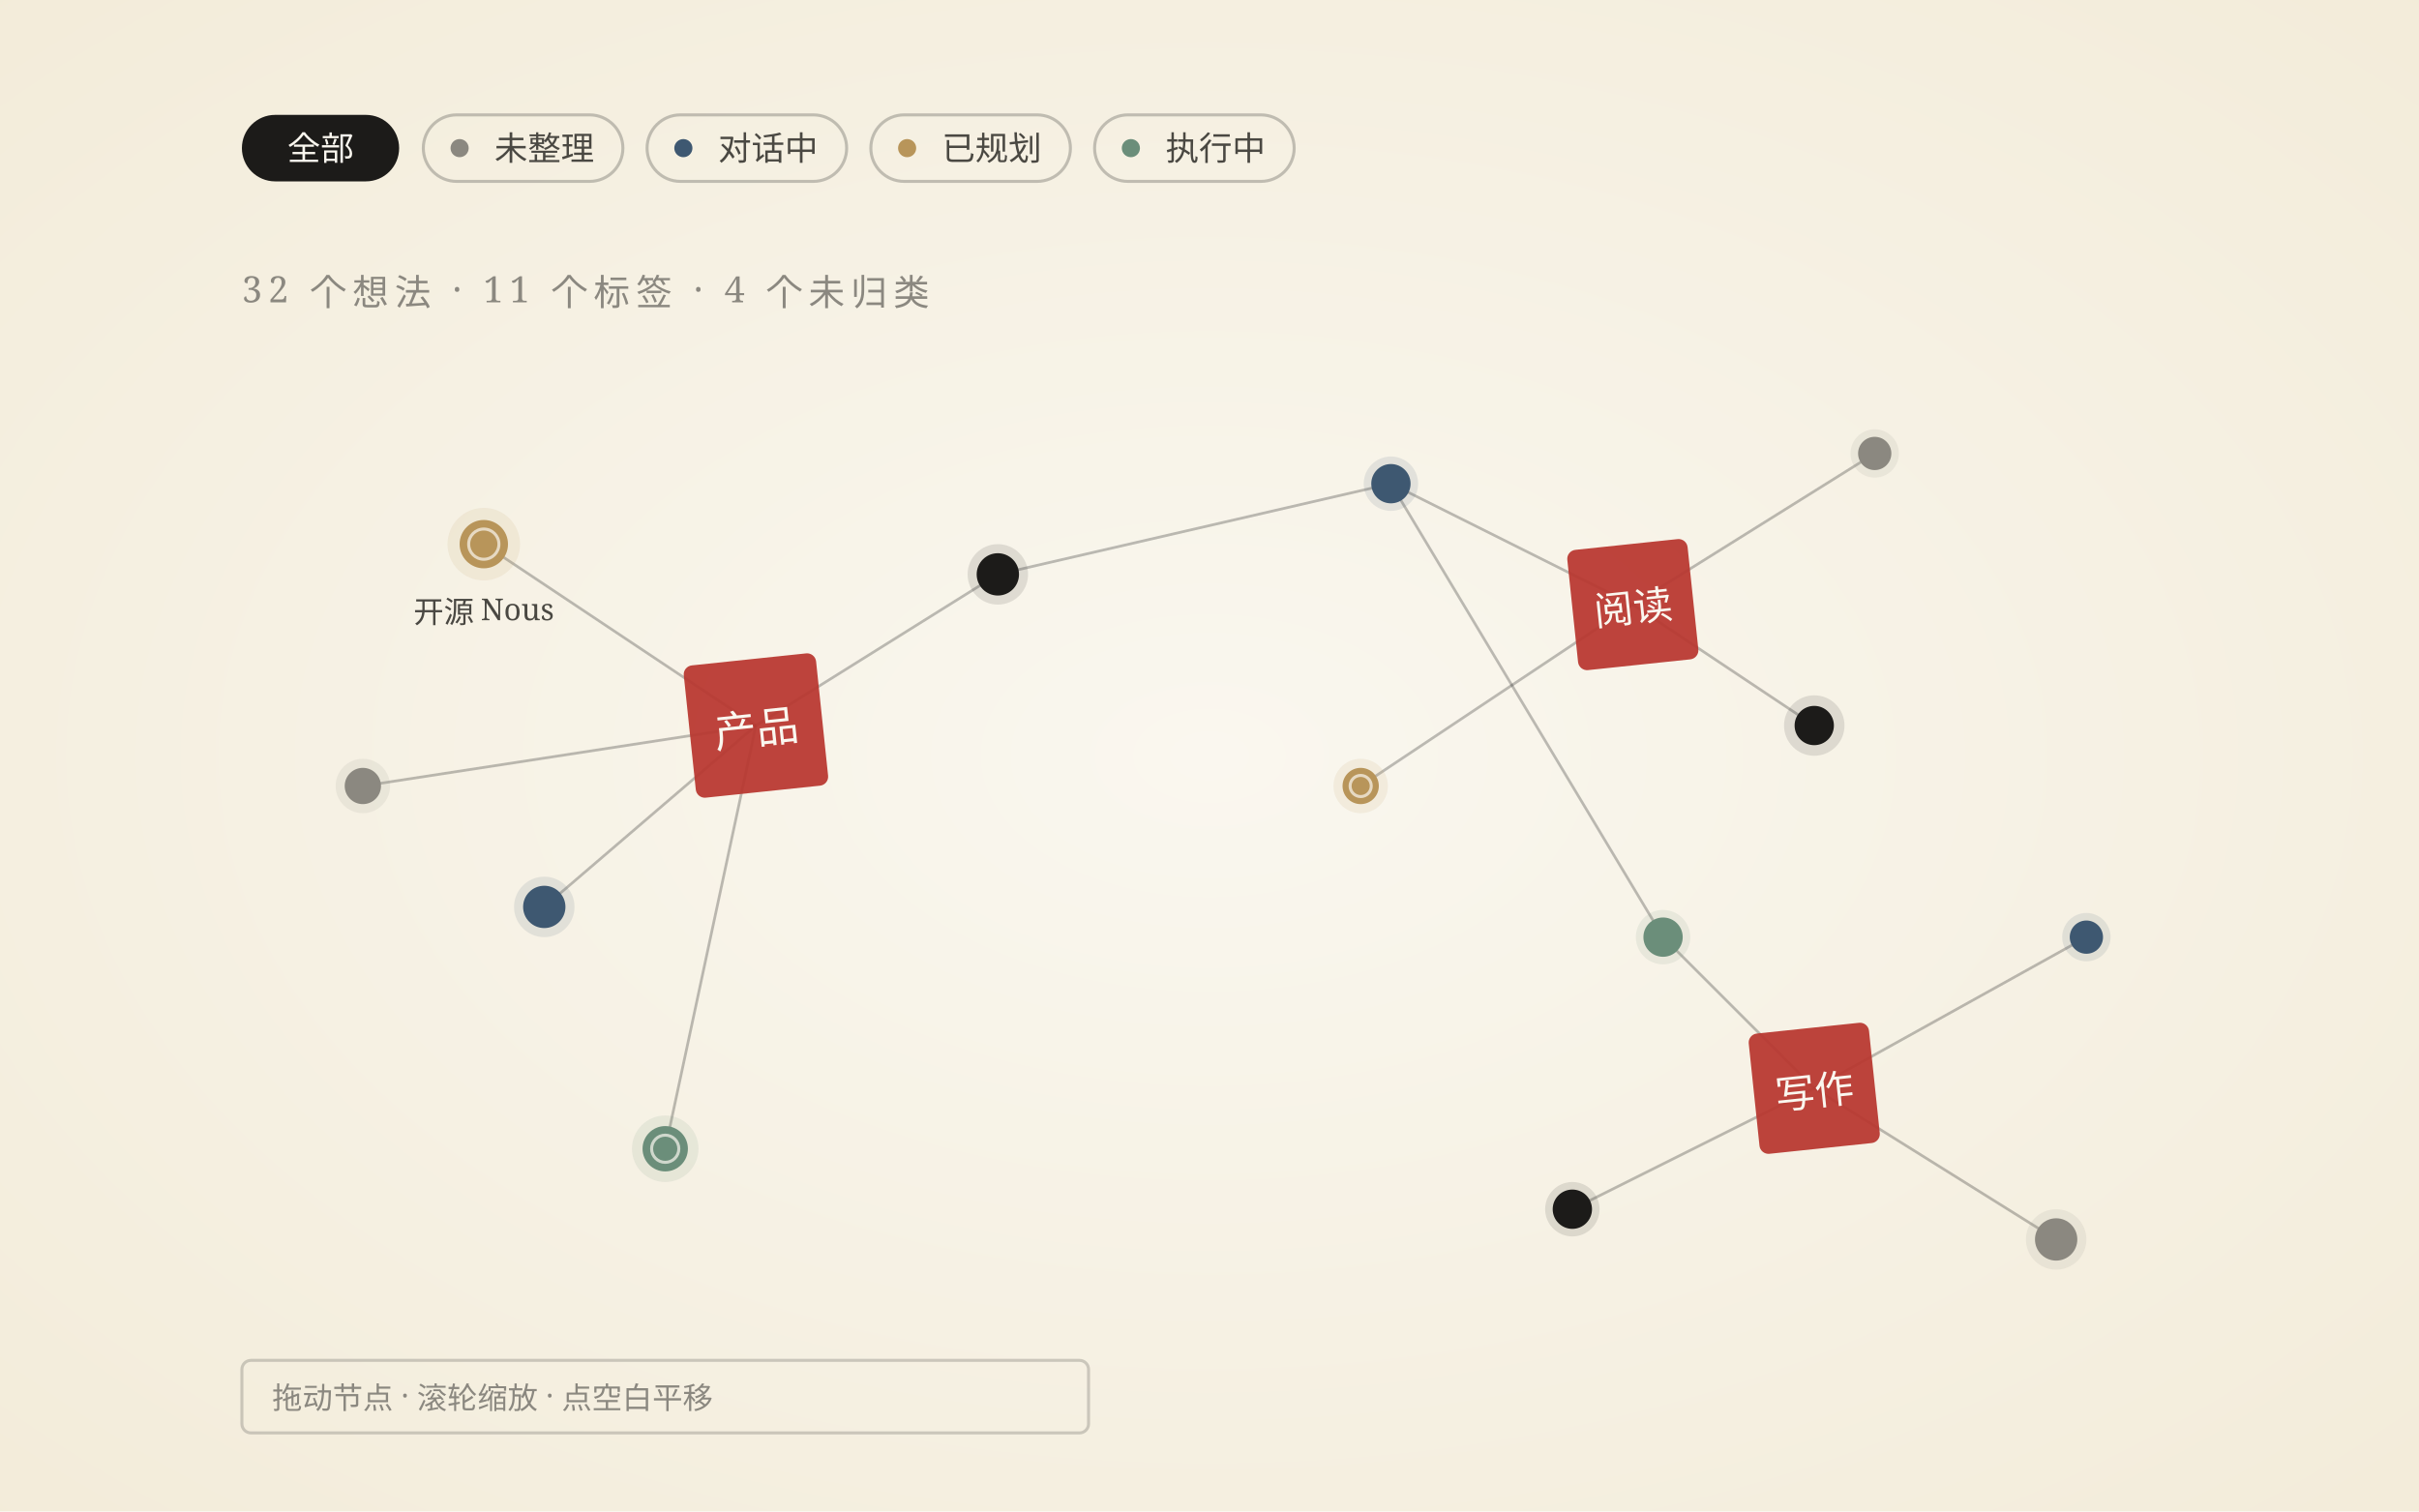
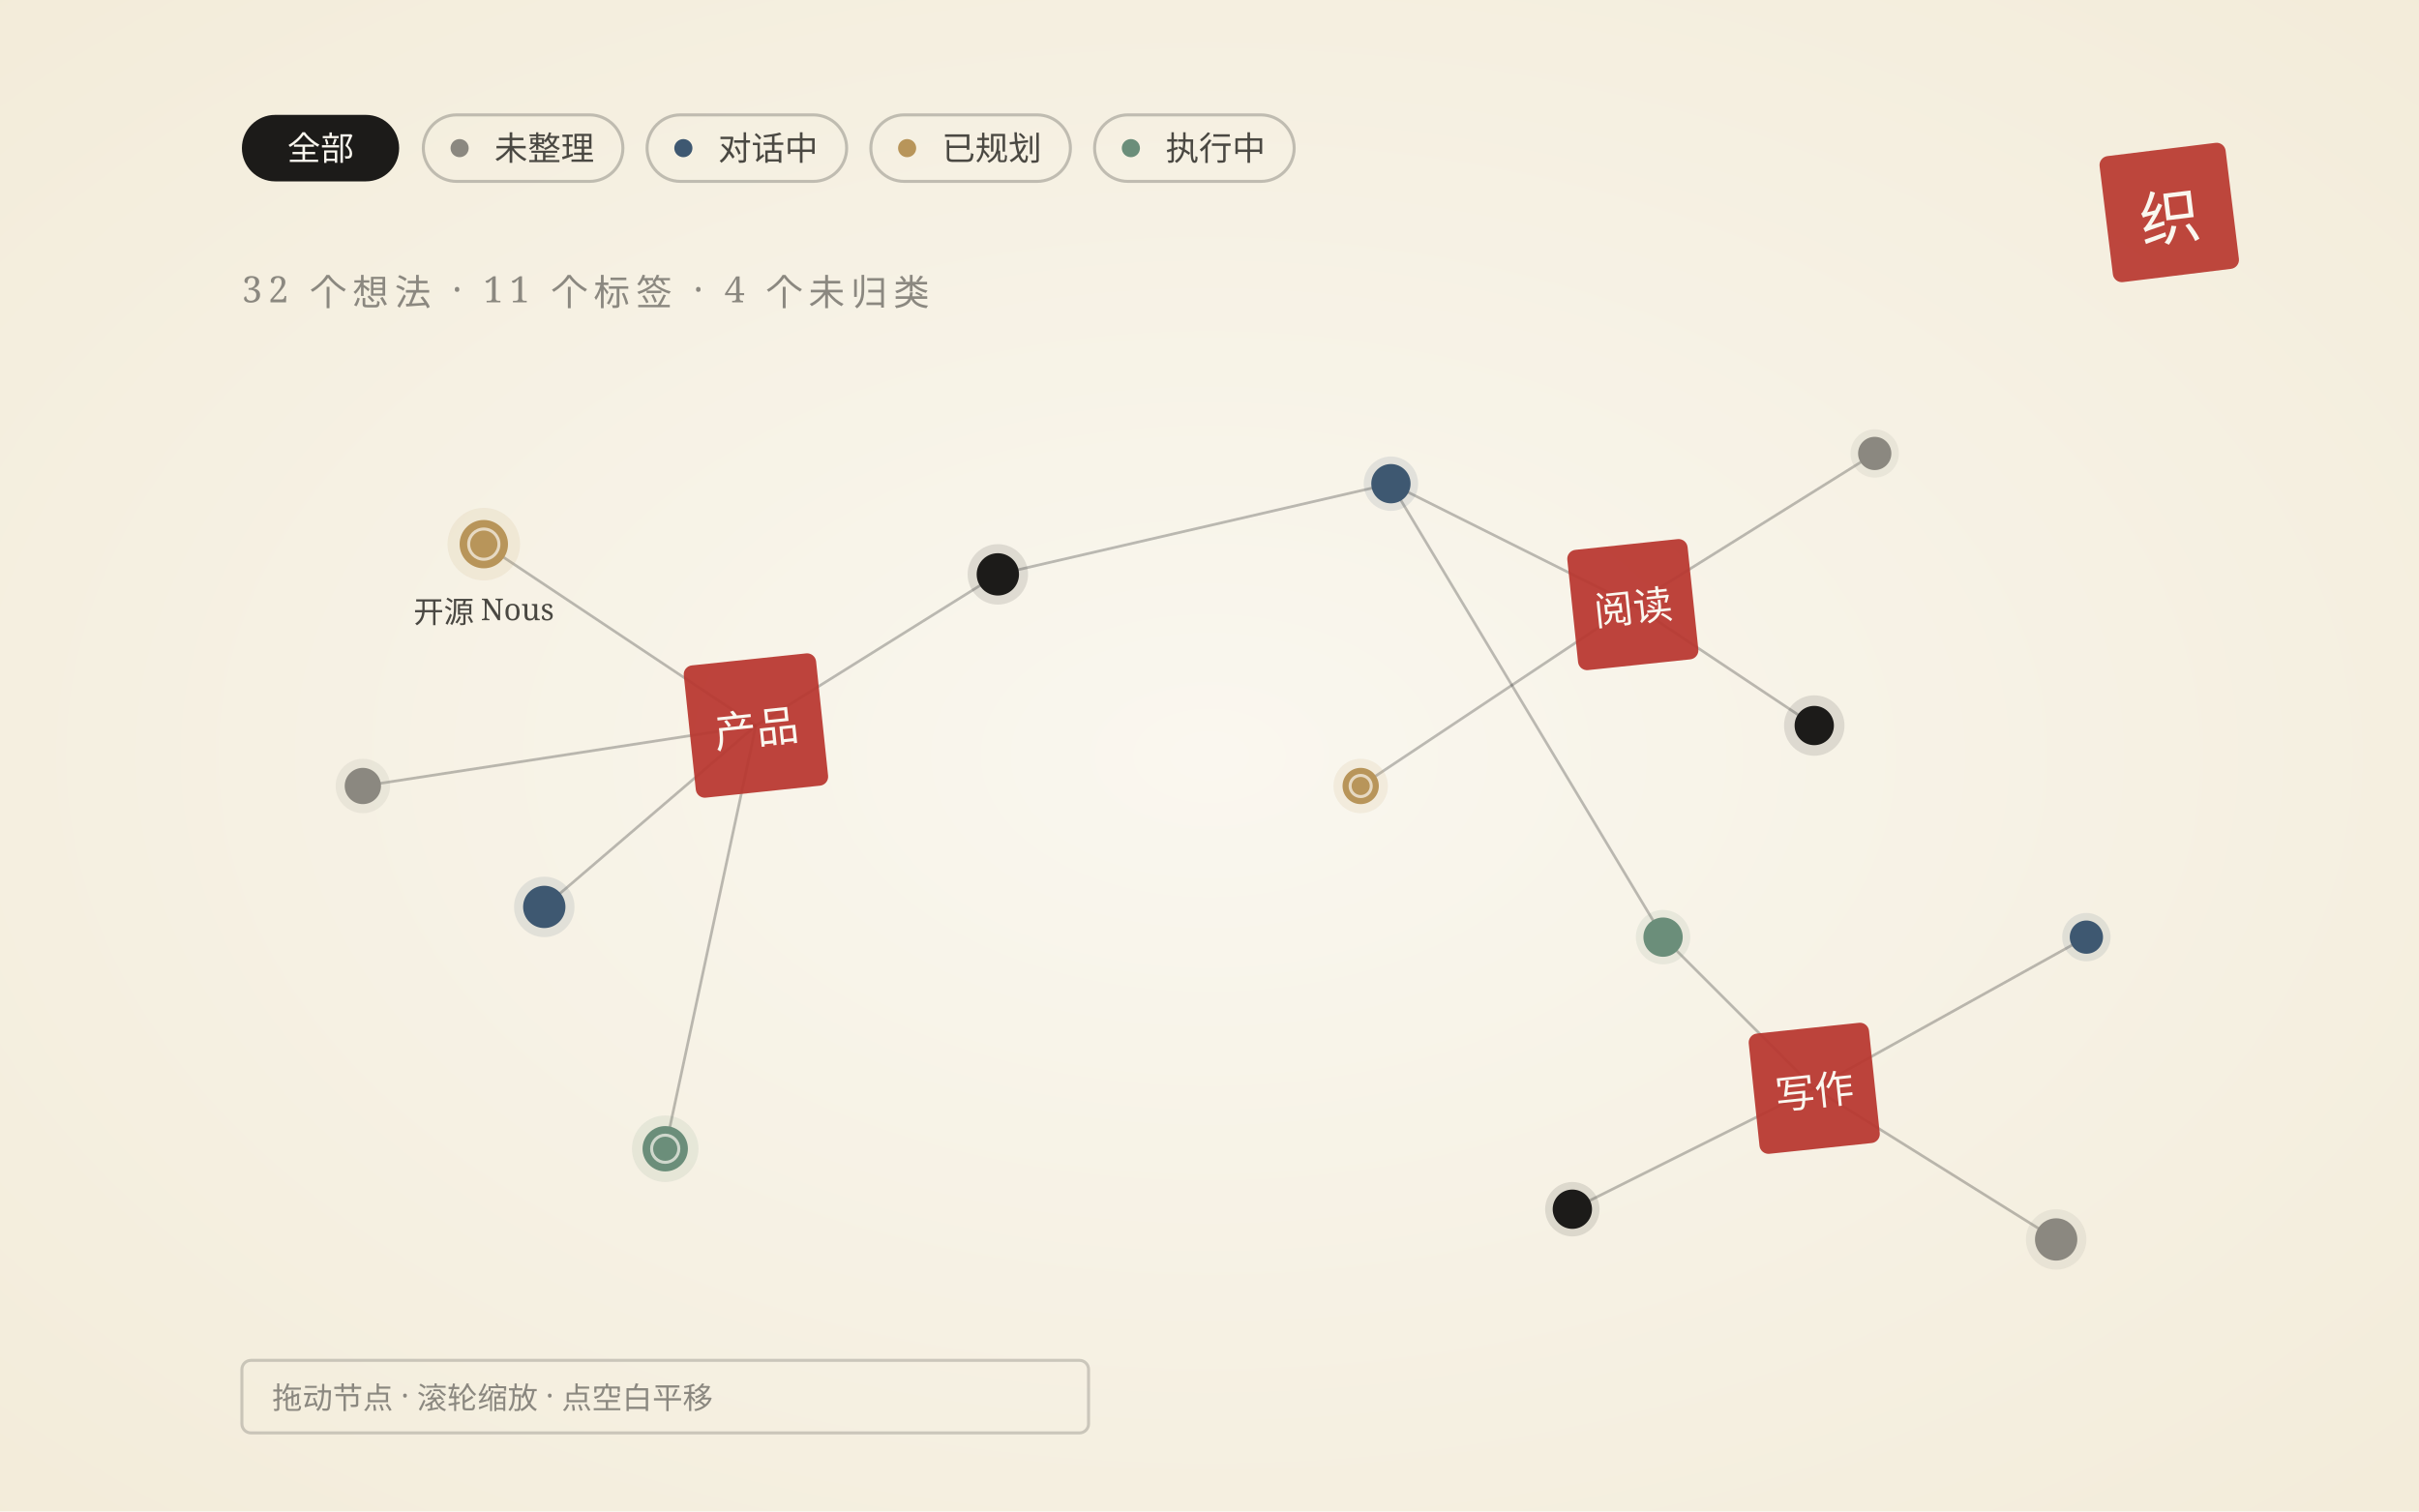
<svg xmlns="http://www.w3.org/2000/svg" viewBox="0 0 800 500" role="img" aria-labelledby="t">
  <defs>
    <radialGradient id="bg" cx="0.5" cy="0.5" r="0.75">
      <stop offset="0%" stop-color="#FAF7EF" />
      <stop offset="100%" stop-color="#F2EBD8" />
    </radialGradient>
  </defs>
  <rect width="800" height="500" fill="url(#bg)" />
  <g transform="translate(80, 38)">
    <g>
      <rect x="0" y="0" width="52" height="22" rx="11" fill="#1C1B19" />
      <text x="26" y="15" text-anchor="middle" font-family="Noto Serif SC, serif" font-size="11" fill="#FAF7EF">全部</text>
    </g>
    <g transform="translate(60, 0)">
      <rect x="0" y="0" width="66" height="22" rx="11" fill="none" stroke="#8B8880" stroke-opacity="0.5" />
      <circle cx="12" cy="11" r="3" fill="#8B8880" />
      <text x="40" y="15" text-anchor="middle" font-family="Noto Serif SC, serif" font-size="11" fill="#4A4842">未整理</text>
    </g>
    <g transform="translate(134, 0)">
      <rect x="0" y="0" width="66" height="22" rx="11" fill="none" stroke="#8B8880" stroke-opacity="0.5" />
      <circle cx="12" cy="11" r="3" fill="#3E5871" />
      <text x="40" y="15" text-anchor="middle" font-family="Noto Serif SC, serif" font-size="11" fill="#4A4842">对话中</text>
    </g>
    <g transform="translate(208, 0)">
      <rect x="0" y="0" width="66" height="22" rx="11" fill="none" stroke="#8B8880" stroke-opacity="0.5" />
      <circle cx="12" cy="11" r="3" fill="#B8955A" />
      <text x="40" y="15" text-anchor="middle" font-family="Noto Serif SC, serif" font-size="11" fill="#4A4842">已规划</text>
    </g>
    <g transform="translate(282, 0)">
      <rect x="0" y="0" width="66" height="22" rx="11" fill="none" stroke="#8B8880" stroke-opacity="0.5" />
      <circle cx="12" cy="11" r="3" fill="#6B8E7A" />
      <text x="40" y="15" text-anchor="middle" font-family="Noto Serif SC, serif" font-size="11" fill="#4A4842">执行中</text>
    </g>
  </g>
  <text x="80" y="100" font-family="Noto Serif SC, serif" font-size="12" fill="#8B8880" letter-spacing="2">32 个想法 · 11 个标签 · 4 个未归类</text>
  <g stroke="#1C1B19" stroke-opacity="0.28" stroke-width="0.9">
    <line x1="250" y1="240" x2="160" y2="180" />
    <line x1="250" y1="240" x2="180" y2="300" />
    <line x1="250" y1="240" x2="120" y2="260" />
    <line x1="250" y1="240" x2="220" y2="380" />
    <line x1="250" y1="240" x2="330" y2="190" />
    <line x1="540" y1="200" x2="460" y2="160" />
    <line x1="540" y1="200" x2="620" y2="150" />
    <line x1="540" y1="200" x2="600" y2="240" />
    <line x1="540" y1="200" x2="450" y2="260" />
    <line x1="600" y1="360" x2="550" y2="310" />
    <line x1="600" y1="360" x2="690" y2="310" />
    <line x1="600" y1="360" x2="680" y2="410" />
    <line x1="600" y1="360" x2="520" y2="400" />
    <line x1="330" y1="190" x2="460" y2="160" />
    <line x1="460" y1="160" x2="550" y2="310" />
  </g>
  <g>
    <g transform="translate(250, 240) rotate(-6)">
      <rect x="-22" y="-22" width="44" height="44" rx="3" fill="#B8372F" opacity="0.93" />
      <text text-anchor="middle" dominant-baseline="central" fill="#FAF7EF" font-family="Georgia, serif" font-size="14" font-weight="500">产品</text>
    </g>
    <g transform="translate(540, 200) rotate(-6)">
      <rect x="-20" y="-20" width="40" height="40" rx="3" fill="#B8372F" opacity="0.93" />
      <text text-anchor="middle" dominant-baseline="central" fill="#FAF7EF" font-family="Georgia, serif" font-size="13" font-weight="500">阅读</text>
    </g>
    <g transform="translate(600, 360) rotate(-6)">
      <rect x="-20" y="-20" width="40" height="40" rx="3" fill="#B8372F" opacity="0.93" />
      <text text-anchor="middle" dominant-baseline="central" fill="#FAF7EF" font-family="Georgia, serif" font-size="13" font-weight="500">写作</text>
    </g>
  </g>
  <g>
    <circle cx="160" cy="180" r="12" fill="#B8955A" opacity="0.12" />
    <circle cx="160" cy="180" r="8" fill="#B8955A" />
    <circle cx="160" cy="180" r="5" fill="none" stroke="#FAF7EF" stroke-width="1" opacity="0.7" />
    <text x="160" y="206" text-anchor="middle" font-family="Noto Serif SC, serif" font-size="10" fill="#4A4842">开源 Nous</text>
    <circle cx="180" cy="300" r="10" fill="#3E5871" opacity="0.12" />
    <circle cx="180" cy="300" r="7" fill="#3E5871" />
    <circle cx="120" cy="260" r="9" fill="#8B8880" opacity="0.12" />
    <circle cx="120" cy="260" r="6" fill="#8B8880" />
    <circle cx="220" cy="380" r="11" fill="#6B8E7A" opacity="0.12" />
    <circle cx="220" cy="380" r="7.5" fill="#6B8E7A" />
    <circle cx="220" cy="380" r="4.5" fill="none" stroke="#FAF7EF" stroke-width="1" opacity="0.7" />
    <circle cx="330" cy="190" r="10" fill="#1C1B19" opacity="0.12" />
    <circle cx="330" cy="190" r="7" fill="#1C1B19" />
    <circle cx="460" cy="160" r="9" fill="#3E5871" opacity="0.12" />
    <circle cx="460" cy="160" r="6.5" fill="#3E5871" />
    <circle cx="620" cy="150" r="8" fill="#8B8880" opacity="0.12" />
    <circle cx="620" cy="150" r="5.5" fill="#8B8880" />
    <circle cx="600" cy="240" r="10" fill="#1C1B19" opacity="0.12" />
    <circle cx="600" cy="240" r="6.5" fill="#1C1B19" />
    <circle cx="450" cy="260" r="9" fill="#B8955A" opacity="0.12" />
    <circle cx="450" cy="260" r="6" fill="#B8955A" />
    <circle cx="450" cy="260" r="3.5" fill="none" stroke="#FAF7EF" stroke-width="1" opacity="0.7" />
    <circle cx="550" cy="310" r="9" fill="#6B8E7A" opacity="0.12" />
    <circle cx="550" cy="310" r="6.5" fill="#6B8E7A" />
    <circle cx="690" cy="310" r="8" fill="#3E5871" opacity="0.12" />
    <circle cx="690" cy="310" r="5.5" fill="#3E5871" />
    <circle cx="680" cy="410" r="10" fill="#8B8880" opacity="0.12" />
    <circle cx="680" cy="410" r="7" fill="#8B8880" />
    <circle cx="520" cy="400" r="9" fill="#1C1B19" opacity="0.12" />
    <circle cx="520" cy="400" r="6.5" fill="#1C1B19" />
  </g>
  <g transform="translate(80, 450)">
    <rect x="0" y="0" width="280" height="24" rx="3" fill="none" stroke="#8B8880" stroke-opacity="0.4" />
    <text x="10" y="16" font-family="system-ui" font-size="10" fill="#8B8880">拖动节点 · 滚轮缩放 · 点空白平移</text>
  </g>
+   <g transform="translate(694, 52) rotate(-7)">
+     <rect x="0" y="0" width="42" height="42" rx="3" fill="#B8372F" opacity="0.92" />
+     <text x="21" y="30" text-anchor="middle" font-family="Noto Serif SC, serif" font-size="20" font-weight="500" fill="#FAF7EF">织</text>
+   </g>
</svg>
